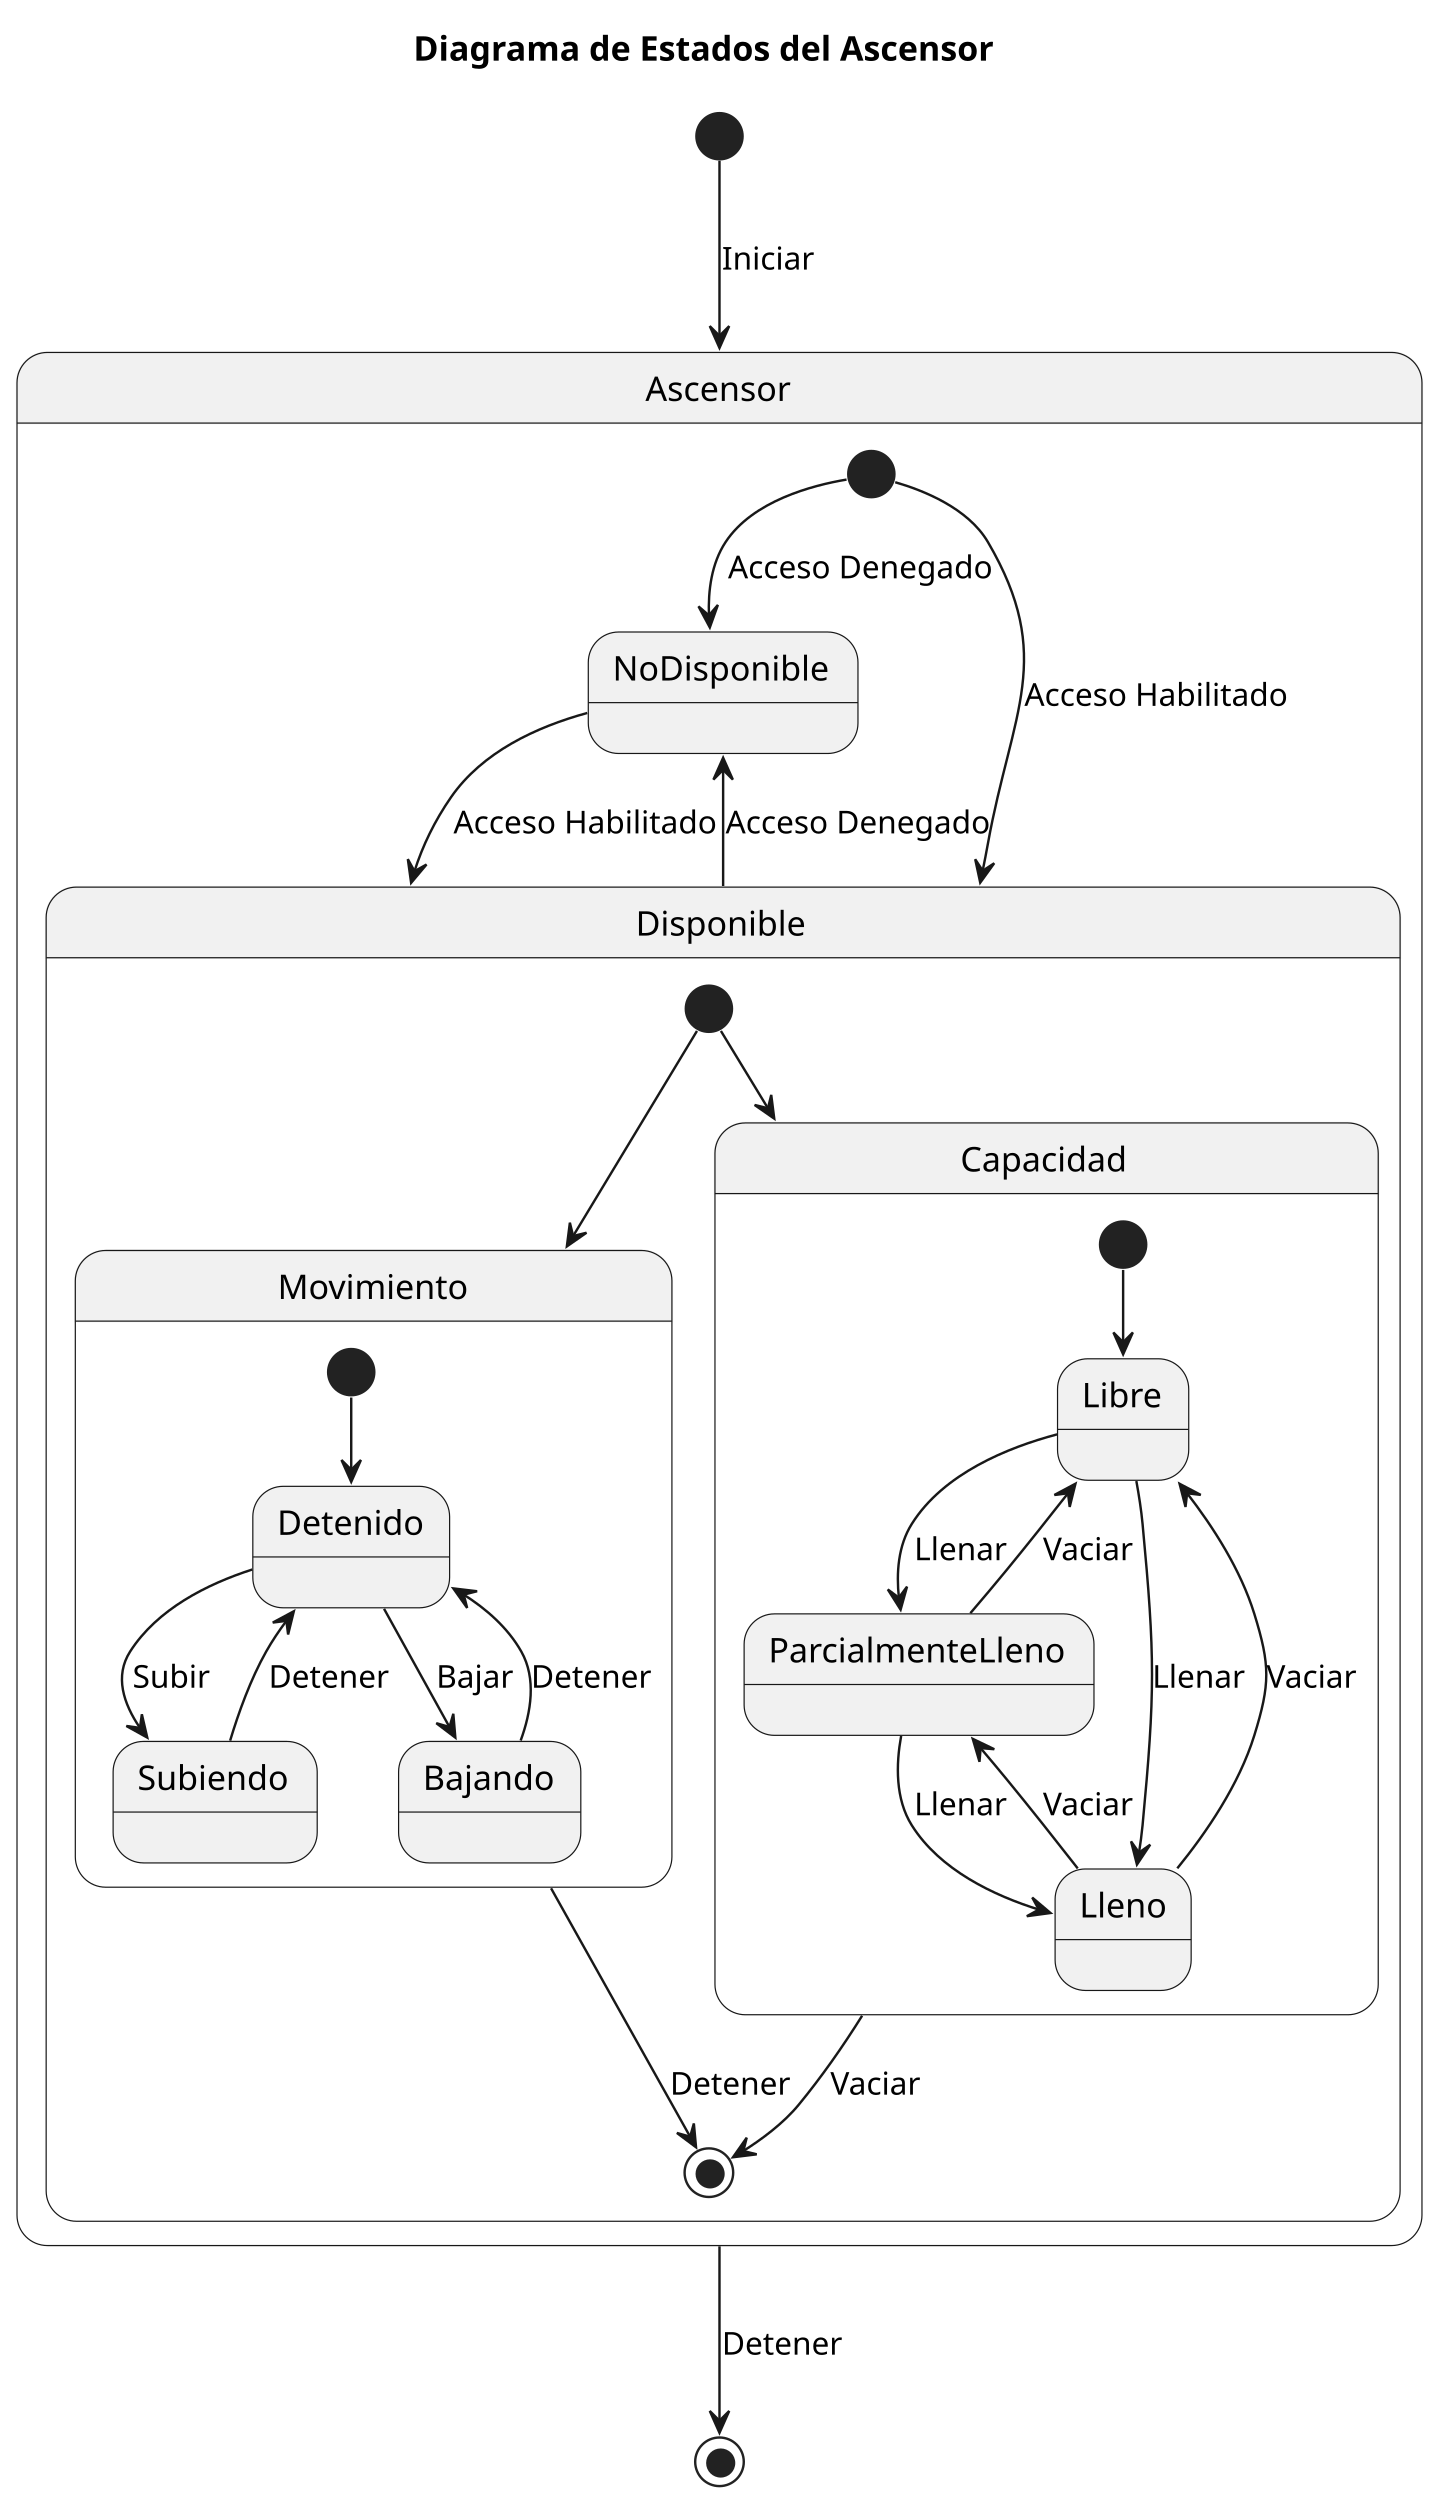
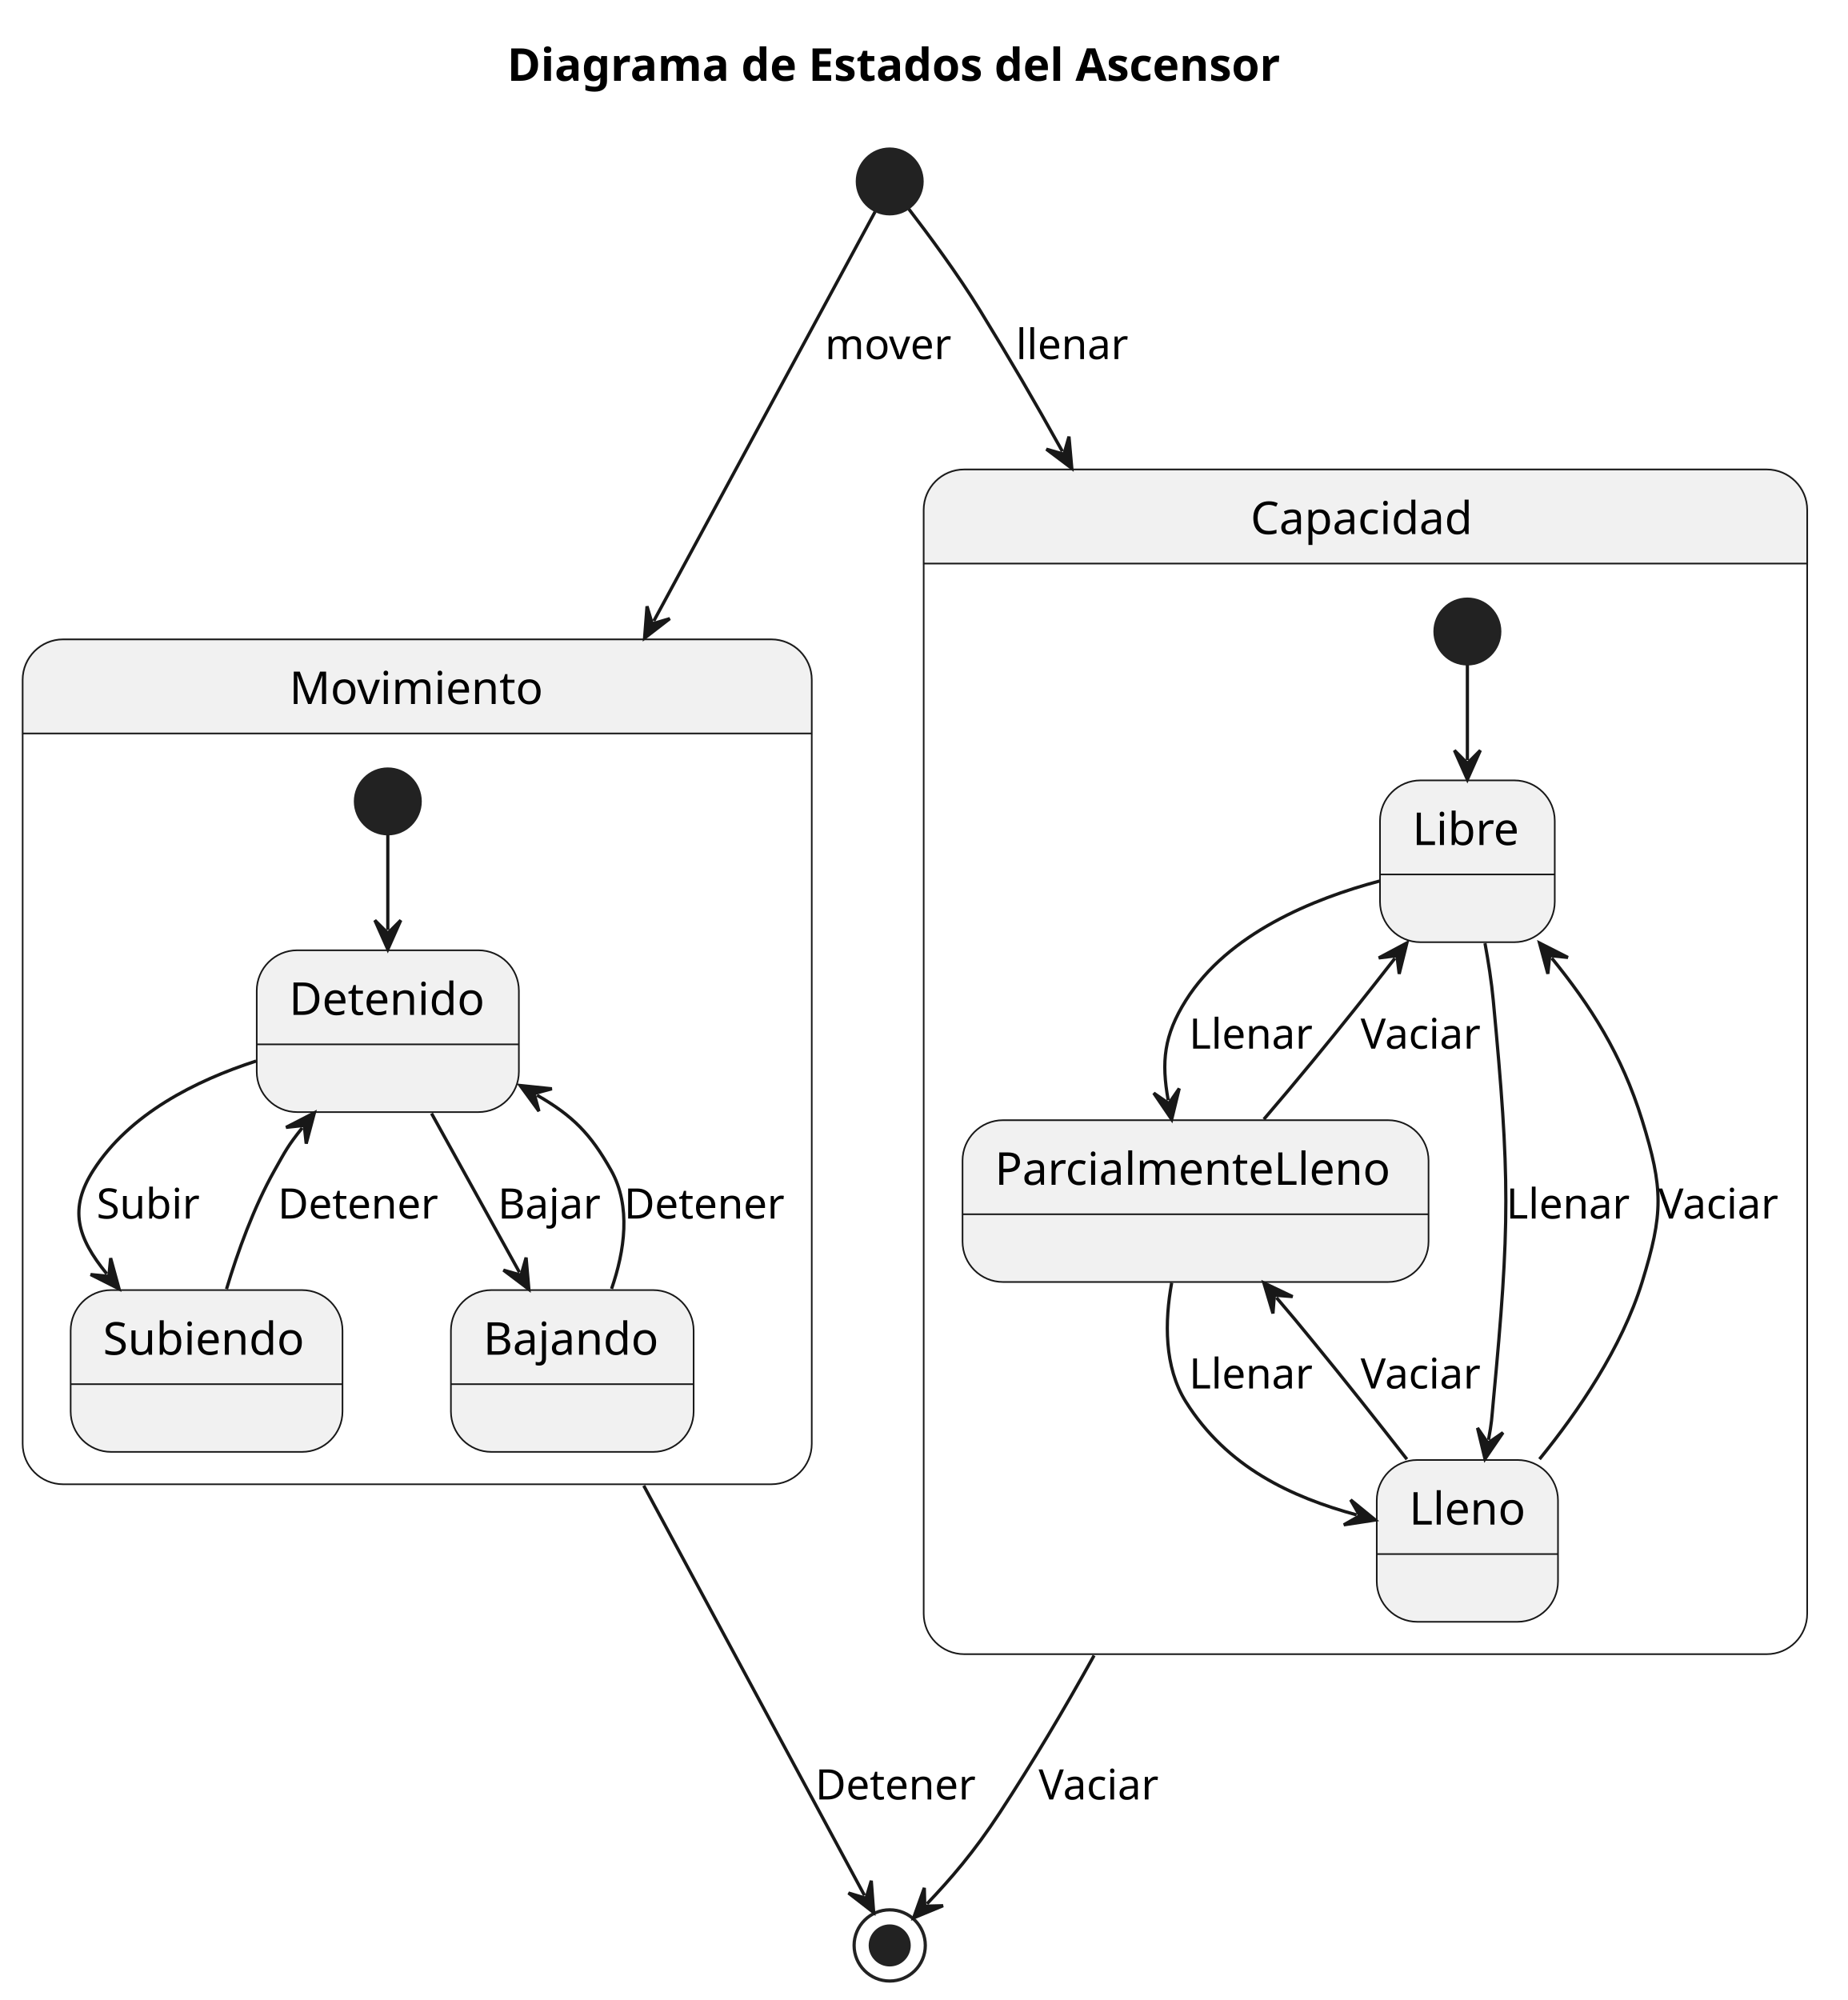
- <svg xmlns="http://www.w3.org/2000/svg" contentStyleType="text/css" height="1029px" preserveAspectRatio="none" style="width:598px;height:1029px;background:#FFFFFF;" version="1.1" viewBox="0 0 598 1029" width="598px" zoomAndPan="magnify">
+ <svg xmlns="http://www.w3.org/2000/svg" contentStyleType="text/css" height="618px" preserveAspectRatio="none" style="width:571px;height:618px;background:#FFFFFF;" version="1.1" viewBox="0 0 571 618" width="571px" zoomAndPan="magnify">
  <defs />
  <g>
-     <rect fill="none" height="29.068" id="_title" style="stroke:none;stroke-width:1.0;" width="248" x="165.14" y="5" />
-     <text fill="#000000" font-family="sans-serif" font-size="14" font-weight="bold" lengthAdjust="spacing" textLength="238" x="170.14" y="24.966">Diagrama de Estados del Ascensor</text>
-     <ellipse cx="296.14" cy="56.068" fill="#222222" rx="10" ry="10" style="stroke:none;stroke-width:1.0;" />
-     <ellipse cx="296.14" cy="1013.278" fill="none" rx="10" ry="10" style="stroke:#222222;stroke-width:1.0;" />
-     <ellipse cx="296.64" cy="1013.778" fill="#222222" rx="6" ry="6" style="stroke:none;stroke-width:1.0;" />
-     <path d="M19.5,145.068 L572.78,145.068 A12.5,12.5 0 0 1 585.28,157.568 L585.28,174.136 L7,174.136 L7,157.568 A12.5,12.5 0 0 1 19.5,145.068 " fill="#F1F1F1" style="stroke:#F1F1F1;stroke-width:1.0;" />
-     <rect fill="none" height="779.206" rx="12.5" ry="12.5" style="stroke:#181818;stroke-width:0.5;" width="578.28" x="7" y="145.068" />
-     <line style="stroke:#181818;stroke-width:0.5;" x1="7" x2="585.28" y1="174.136" y2="174.136" />
-     <text fill="#000000" font-family="sans-serif" font-size="14" lengthAdjust="spacing" textLength="61" x="265.64" y="165.034">Ascensor</text>
-     <ellipse cx="358.64" cy="195.136" fill="#222222" rx="10" ry="10" style="stroke:none;stroke-width:1.0;" />
-     <g id="Ascensor.NoDisponible">
-       <rect fill="#F1F1F1" height="50" rx="12.5" ry="12.5" style="stroke:#181818;stroke-width:0.5;" width="111" x="242.14" y="260.136" />
-       <line style="stroke:#181818;stroke-width:0.5;" x1="242.14" x2="353.14" y1="289.204" y2="289.204" />
-       <text fill="#000000" font-family="sans-serif" font-size="14" lengthAdjust="spacing" textLength="91" x="252.14" y="280.102">NoDisponible</text>
+     <text fill="#000000" font-family="sans-serif" font-size="14" font-weight="bold" lengthAdjust="spacing" textLength="238" x="156.71" y="24.966">Diagrama de Estados del Ascensor</text>
+     <ellipse cx="274.92" cy="56.068" fill="#222222" rx="10" ry="10" style="stroke:#222222;stroke-width:1.0;" />
+     <path d="M19.5,197.568 L238.333,197.568 A12.5,12.5 0 0 1 250.833,210.068 L250.833,226.636 L7,226.636 L7,210.068 A12.5,12.5 0 0 1 19.5,197.568 " fill="#F1F1F1" style="stroke:#F1F1F1;stroke-width:1.0;" />
+     <rect fill="none" height="261.068" rx="12.5" ry="12.5" style="stroke:#181818;stroke-width:0.5;" width="243.833" x="7" y="197.568" />
+     <line style="stroke:#181818;stroke-width:0.5;" x1="7" x2="250.833" y1="226.636" y2="226.636" />
+     <text fill="#000000" font-family="sans-serif" font-size="14" lengthAdjust="spacing" textLength="79" x="89.417" y="217.534">Movimiento</text>
+     <ellipse cx="119.833" cy="247.636" fill="#222222" rx="10" ry="10" style="stroke:#222222;stroke-width:1.0;" />
+     <g id="Movimiento.Detenido">
+       <rect fill="#F1F1F1" height="50" rx="12.5" ry="12.5" style="stroke:#181818;stroke-width:0.5;" width="81" x="79.333" y="293.636" />
+       <line style="stroke:#181818;stroke-width:0.5;" x1="79.333" x2="160.333" y1="322.704" y2="322.704" />
+       <text fill="#000000" font-family="sans-serif" font-size="14" lengthAdjust="spacing" textLength="61" x="89.333" y="313.602">Detenido</text>
    </g>
-     <path d="M31.5,365.136 L563.78,365.136 A12.5,12.5 0 0 1 576.28,377.636 L576.28,394.204 L19,394.204 L19,377.636 A12.5,12.5 0 0 1 31.5,365.136 " fill="#F1F1F1" style="stroke:#F1F1F1;stroke-width:1.0;" />
-     <rect fill="none" height="549.138" rx="12.5" ry="12.5" style="stroke:#181818;stroke-width:0.5;" width="557.28" x="19" y="365.136" />
-     <line style="stroke:#181818;stroke-width:0.5;" x1="19" x2="576.28" y1="394.204" y2="394.204" />
-     <text fill="#000000" font-family="sans-serif" font-size="14" lengthAdjust="spacing" textLength="72" x="261.64" y="385.102">Disponible</text>
-     <ellipse cx="291.78" cy="415.204" fill="#222222" rx="10" ry="10" style="stroke:none;stroke-width:1.0;" />
-     <ellipse cx="291.78" cy="894.274" fill="none" rx="10" ry="10" style="stroke:#222222;stroke-width:1.0;" />
-     <ellipse cx="292.28" cy="894.774" fill="#222222" rx="6" ry="6" style="stroke:none;stroke-width:1.0;" />
-     <path d="M43.5,514.704 L264.061,514.704 A12.5,12.5 0 0 1 276.561,527.204 L276.561,543.772 L31,543.772 L31,527.204 A12.5,12.5 0 0 1 43.5,514.704 " fill="#F1F1F1" style="stroke:#F1F1F1;stroke-width:1.0;" />
-     <rect fill="none" height="262.068" rx="12.5" ry="12.5" style="stroke:#181818;stroke-width:0.5;" width="245.561" x="31" y="514.704" />
-     <line style="stroke:#181818;stroke-width:0.5;" x1="31" x2="276.561" y1="543.772" y2="543.772" />
-     <text fill="#000000" font-family="sans-serif" font-size="14" lengthAdjust="spacing" textLength="79" x="114.281" y="534.67">Movimiento</text>
-     <ellipse cx="144.561" cy="564.772" fill="#222222" rx="10" ry="10" style="stroke:none;stroke-width:1.0;" />
-     <g id="Ascensor.Disponible.Movimiento.Detenido">
-       <rect fill="#F1F1F1" height="50" rx="12.5" ry="12.5" style="stroke:#181818;stroke-width:0.5;" width="81" x="104.061" y="611.772" />
-       <line style="stroke:#181818;stroke-width:0.5;" x1="104.061" x2="185.061" y1="640.84" y2="640.84" />
-       <text fill="#000000" font-family="sans-serif" font-size="14" lengthAdjust="spacing" textLength="61" x="114.061" y="631.738">Detenido</text>
+     <g id="Movimiento.Subiendo">
+       <rect fill="#F1F1F1" height="50" rx="12.5" ry="12.5" style="stroke:#181818;stroke-width:0.5;" width="84" x="21.833" y="398.636" />
+       <line style="stroke:#181818;stroke-width:0.5;" x1="21.833" x2="105.833" y1="427.704" y2="427.704" />
+       <text fill="#000000" font-family="sans-serif" font-size="14" lengthAdjust="spacing" textLength="64" x="31.833" y="418.602">Subiendo</text>
    </g>
-     <g id="Ascensor.Disponible.Movimiento.Subiendo">
-       <rect fill="#F1F1F1" height="50" rx="12.5" ry="12.5" style="stroke:#181818;stroke-width:0.5;" width="84" x="46.561" y="716.772" />
-       <line style="stroke:#181818;stroke-width:0.5;" x1="46.561" x2="130.561" y1="745.84" y2="745.84" />
-       <text fill="#000000" font-family="sans-serif" font-size="14" lengthAdjust="spacing" textLength="64" x="56.561" y="736.738">Subiendo</text>
-     </g>
-     <g id="Ascensor.Disponible.Movimiento.Bajando">
-       <rect fill="#F1F1F1" height="50" rx="12.5" ry="12.5" style="stroke:#181818;stroke-width:0.5;" width="75" x="164.061" y="716.772" />
-       <line style="stroke:#181818;stroke-width:0.5;" x1="164.061" x2="239.061" y1="745.84" y2="745.84" />
-       <text fill="#000000" font-family="sans-serif" font-size="14" lengthAdjust="spacing" textLength="55" x="174.061" y="736.738">Bajando</text>
+     <g id="Movimiento.Bajando">
+       <rect fill="#F1F1F1" height="50" rx="12.5" ry="12.5" style="stroke:#181818;stroke-width:0.5;" width="75" x="139.333" y="398.636" />
+       <line style="stroke:#181818;stroke-width:0.5;" x1="139.333" x2="214.333" y1="427.704" y2="427.704" />
+       <text fill="#000000" font-family="sans-serif" font-size="14" lengthAdjust="spacing" textLength="55" x="149.333" y="418.602">Bajando</text>
    </g>
    <g id="link_*start*Movimiento_Detenido">
-       <path d="M144.561,575.212 C144.561,582.952 144.561,594.352 144.561,605.182 " fill="none" id="*start*Movimiento-to-Detenido" style="stroke:#181818;stroke-width:1.0;" />
-       <polygon fill="#181818" points="144.561,609.942,148.561,600.942,144.561,604.942,140.561,600.942,144.561,609.942" style="stroke:#181818;stroke-width:1.0;" />
+       <path d="M119.833,257.946 C119.833,266.986 119.833,275.126 119.833,287.366 " fill="none" id="*start*Movimiento-to-Detenido" style="stroke:#181818;stroke-width:1.0;" />
+       <polygon fill="#181818" points="119.833,293.366,123.833,284.366,119.833,288.366,115.833,284.366,119.833,293.366" style="stroke:#181818;stroke-width:1.0;" />
    </g>
    <g id="link_Detenido_Subiendo">
-       <path d="M103.861,646.002 C85.171,652.032 64.721,662.332 53.561,679.772 C47.121,689.842 50.721,701.132 57.641,711.242 " fill="none" id="Detenido-to-Subiendo" style="stroke:#181818;stroke-width:1.0;" />
-       <polygon fill="#181818" points="60.611,715.192,58.389,705.597,57.602,711.198,52,710.411,60.611,715.192" style="stroke:#181818;stroke-width:1.0;" />
-       <text fill="#000000" font-family="sans-serif" font-size="13" lengthAdjust="spacing" textLength="31" x="54.561" y="694.669">Subir</text>
+       <path d="M79.133,327.866 C60.443,333.896 39.993,344.196 28.833,361.636 C21.263,373.466 23.766,382.331 32.996,393.621 " fill="none" id="Detenido-to-Subiendo" style="stroke:#181818;stroke-width:1.0;" />
+       <polygon fill="#181818" points="36.793,398.266,34.194,388.766,33.629,394.395,28,393.83,36.793,398.266" style="stroke:#181818;stroke-width:1.0;" />
+       <text fill="#000000" font-family="sans-serif" font-size="13" lengthAdjust="spacing" textLength="31" x="29.833" y="376.533">Subir</text>
    </g>
    <g id="link_Detenido_Bajando">
-       <path d="M158.071,662.182 C166.161,676.802 176.511,695.502 185.081,710.992 " fill="none" id="Detenido-to-Bajando" style="stroke:#181818;stroke-width:1.0;" />
-       <polygon fill="#181818" points="187.421,715.212,186.585,705.398,185.01,710.832,179.577,709.256,187.421,715.212" style="stroke:#181818;stroke-width:1.0;" />
-       <text fill="#000000" font-family="sans-serif" font-size="13" lengthAdjust="spacing" textLength="30" x="179.561" y="694.669">Bajar</text>
+       <path d="M133.343,344.046 C142.423,360.466 151.448,376.766 160.518,393.156 " fill="none" id="Detenido-to-Bajando" style="stroke:#181818;stroke-width:1.0;" />
+       <polygon fill="#181818" points="163.423,398.406,162.565,388.594,161.002,394.031,155.566,392.468,163.423,398.406" style="stroke:#181818;stroke-width:1.0;" />
+       <text fill="#000000" font-family="sans-serif" font-size="13" lengthAdjust="spacing" textLength="30" x="153.833" y="376.533">Bajar</text>
    </g>
    <g id="link_Subiendo_Detenido">
-       <path d="M94.721,716.452 C98.191,704.912 103.131,691.192 109.561,679.772 C111.981,675.472 114.871,671.182 117.931,667.082 " fill="none" id="Subiendo-to-Detenido" style="stroke:#181818;stroke-width:1.0;" />
-       <polygon fill="#181818" points="120.941,663.192,112.265,667.853,117.877,667.143,118.587,672.755,120.941,663.192" style="stroke:#181818;stroke-width:1.0;" />
-       <text fill="#000000" font-family="sans-serif" font-size="13" lengthAdjust="spacing" textLength="48" x="110.561" y="694.669">Detener</text>
+       <path d="M69.993,398.316 C73.463,386.776 78.403,373.056 84.833,361.636 C88.283,355.516 88.903,354.101 93.383,348.531 " fill="none" id="Subiendo-to-Detenido" style="stroke:#181818;stroke-width:1.0;" />
+       <polygon fill="#181818" points="97.143,343.856,88.386,348.362,94.01,347.752,94.62,353.376,97.143,343.856" style="stroke:#181818;stroke-width:1.0;" />
+       <text fill="#000000" font-family="sans-serif" font-size="13" lengthAdjust="spacing" textLength="48" x="85.833" y="376.533">Detener</text>
    </g>
    <g id="link_Bajando_Detenido">
-       <path d="M214.311,716.402 C218.591,704.722 220.861,690.892 214.561,679.772 C209.021,669.992 200.201,662.242 190.651,656.202 " fill="none" id="Bajando-to-Detenido" style="stroke:#181818;stroke-width:1.0;" />
-       <polygon fill="#181818" points="186.591,653.792,192.282,661.83,190.888,656.347,196.371,654.954,186.591,653.792" style="stroke:#181818;stroke-width:1.0;" />
-       <text fill="#000000" font-family="sans-serif" font-size="13" lengthAdjust="spacing" textLength="48" x="218.561" y="694.669">Detener</text>
+       <path d="M188.973,398.246 C193.013,386.566 195.073,372.736 188.833,361.636 C182.513,350.386 177.025,344.786 165.925,338.406 " fill="none" id="Bajando-to-Detenido" style="stroke:#181818;stroke-width:1.0;" />
+       <polygon fill="#181818" points="160.723,335.416,166.533,343.369,165.058,337.908,170.519,336.433,160.723,335.416" style="stroke:#181818;stroke-width:1.0;" />
+       <text fill="#000000" font-family="sans-serif" font-size="13" lengthAdjust="spacing" textLength="48" x="192.833" y="376.533">Detener</text>
    </g>
-     <path d="M306.78,462.204 L554.78,462.204 A12.5,12.5 0 0 1 567.28,474.704 L567.28,491.272 L294.28,491.272 L294.28,474.704 A12.5,12.5 0 0 1 306.78,462.204 " fill="#F1F1F1" style="stroke:#F1F1F1;stroke-width:1.0;" />
-     <rect fill="none" height="367.068" rx="12.5" ry="12.5" style="stroke:#181818;stroke-width:0.5;" width="273" x="294.28" y="462.204" />
-     <line style="stroke:#181818;stroke-width:0.5;" x1="294.28" x2="567.28" y1="491.272" y2="491.272" />
-     <text fill="#000000" font-family="sans-serif" font-size="14" lengthAdjust="spacing" textLength="71" x="395.28" y="482.17">Capacidad</text>
-     <ellipse cx="462.28" cy="512.272" fill="#222222" rx="10" ry="10" style="stroke:none;stroke-width:1.0;" />
-     <g id="Ascensor.Disponible.Capacidad.Libre">
-       <rect fill="#F1F1F1" height="50" rx="12.5" ry="12.5" style="stroke:#181818;stroke-width:0.5;" width="54" x="435.28" y="559.272" />
-       <line style="stroke:#181818;stroke-width:0.5;" x1="435.28" x2="489.28" y1="588.34" y2="588.34" />
-       <text fill="#000000" font-family="sans-serif" font-size="14" lengthAdjust="spacing" textLength="34" x="445.28" y="579.238">Libre</text>
+     <path d="M297.92,145.068 L545.92,145.068 A12.5,12.5 0 0 1 558.42,157.568 L558.42,174.136 L285.42,174.136 L285.42,157.568 A12.5,12.5 0 0 1 297.92,145.068 " fill="#F1F1F1" style="stroke:#F1F1F1;stroke-width:1.0;" />
+     <rect fill="none" height="366.068" rx="12.5" ry="12.5" style="stroke:#181818;stroke-width:0.5;" width="273" x="285.42" y="145.068" />
+     <line style="stroke:#181818;stroke-width:0.5;" x1="285.42" x2="558.42" y1="174.136" y2="174.136" />
+     <text fill="#000000" font-family="sans-serif" font-size="14" lengthAdjust="spacing" textLength="71" x="386.42" y="165.034">Capacidad</text>
+     <ellipse cx="453.42" cy="195.136" fill="#222222" rx="10" ry="10" style="stroke:#222222;stroke-width:1.0;" />
+     <g id="Capacidad.Libre">
+       <rect fill="#F1F1F1" height="50" rx="12.5" ry="12.5" style="stroke:#181818;stroke-width:0.5;" width="54" x="426.42" y="241.136" />
+       <line style="stroke:#181818;stroke-width:0.5;" x1="426.42" x2="480.42" y1="270.204" y2="270.204" />
+       <text fill="#000000" font-family="sans-serif" font-size="14" lengthAdjust="spacing" textLength="34" x="436.42" y="261.102">Libre</text>
    </g>
-     <g id="Ascensor.Disponible.Capacidad.ParcialmenteLleno">
-       <rect fill="#F1F1F1" height="50" rx="12.5" ry="12.5" style="stroke:#181818;stroke-width:0.5;" width="144" x="306.28" y="664.272" />
-       <line style="stroke:#181818;stroke-width:0.5;" x1="306.28" x2="450.28" y1="693.34" y2="693.34" />
-       <text fill="#000000" font-family="sans-serif" font-size="14" lengthAdjust="spacing" textLength="124" x="316.28" y="684.238">ParcialmenteLleno</text>
+     <g id="Capacidad.ParcialmenteLleno">
+       <rect fill="#F1F1F1" height="50" rx="12.5" ry="12.5" style="stroke:#181818;stroke-width:0.5;" width="144" x="297.42" y="346.136" />
+       <line style="stroke:#181818;stroke-width:0.5;" x1="297.42" x2="441.42" y1="375.204" y2="375.204" />
+       <text fill="#000000" font-family="sans-serif" font-size="14" lengthAdjust="spacing" textLength="124" x="307.42" y="366.102">ParcialmenteLleno</text>
    </g>
-     <g id="Ascensor.Disponible.Capacidad.Lleno">
-       <rect fill="#F1F1F1" height="50" rx="12.5" ry="12.5" style="stroke:#181818;stroke-width:0.5;" width="56" x="434.28" y="769.272" />
-       <line style="stroke:#181818;stroke-width:0.5;" x1="434.28" x2="490.28" y1="798.34" y2="798.34" />
-       <text fill="#000000" font-family="sans-serif" font-size="14" lengthAdjust="spacing" textLength="36" x="444.28" y="789.238">Lleno</text>
+     <g id="Capacidad.Lleno">
+       <rect fill="#F1F1F1" height="50" rx="12.5" ry="12.5" style="stroke:#181818;stroke-width:0.5;" width="56" x="425.42" y="451.136" />
+       <line style="stroke:#181818;stroke-width:0.5;" x1="425.42" x2="481.42" y1="480.204" y2="480.204" />
+       <text fill="#000000" font-family="sans-serif" font-size="14" lengthAdjust="spacing" textLength="36" x="435.42" y="471.102">Lleno</text>
    </g>
    <g id="link_*start*Capacidad_Libre">
-       <path d="M462.28,522.712 C462.28,530.452 462.28,541.852 462.28,552.682 " fill="none" id="*start*Capacidad-to-Libre" style="stroke:#181818;stroke-width:1.0;" />
-       <polygon fill="#181818" points="462.28,557.442,466.28,548.442,462.28,552.442,458.28,548.442,462.28,557.442" style="stroke:#181818;stroke-width:1.0;" />
+       <path d="M453.42,205.446 C453.42,214.486 453.42,222.626 453.42,234.866 " fill="none" id="*start*Capacidad-to-Libre" style="stroke:#181818;stroke-width:1.0;" />
+       <polygon fill="#181818" points="453.42,240.866,457.42,231.866,453.42,235.866,449.42,231.866,453.42,240.866" style="stroke:#181818;stroke-width:1.0;" />
    </g>
    <g id="link_Libre_ParcialmenteLleno">
-       <path d="M435.11,590.382 C414.76,595.792 388.3,606.532 375.28,627.272 C369.68,636.192 368.88,647.382 369.99,657.732 " fill="none" id="Libre-to-ParcialmenteLleno" style="stroke:#181818;stroke-width:1.0;" />
-       <polygon fill="#181818" points="370.69,662.542,373.339,653.056,369.963,657.595,365.424,654.219,370.69,662.542" style="stroke:#181818;stroke-width:1.0;" />
-       <text fill="#000000" font-family="sans-serif" font-size="13" lengthAdjust="spacing" textLength="37" x="376.28" y="642.169">Llenar</text>
+       <path d="M426.25,272.246 C405.9,277.656 379.44,288.396 366.42,309.136 C359.66,319.916 358.82,328.082 360.98,340.002 " fill="none" id="Libre-to-ParcialmenteLleno" style="stroke:#181818;stroke-width:1.0;" />
+       <polygon fill="#181818" points="362.05,345.906,364.381,336.337,361.159,340.986,356.509,337.763,362.05,345.906" style="stroke:#181818;stroke-width:1.0;" />
+       <text fill="#000000" font-family="sans-serif" font-size="13" lengthAdjust="spacing" textLength="37" x="367.42" y="324.033">Llenar</text>
    </g>
    <g id="link_Libre_Lleno">
-       <path d="M467.72,609.592 C468.78,615.362 469.74,621.512 470.28,627.272 C475.46,682.142 475.46,696.402 470.28,751.272 C469.93,754.962 469.41,758.812 468.81,762.622 " fill="none" id="Libre-to-Lleno" style="stroke:#181818;stroke-width:1.0;" />
-       <polygon fill="#181818" points="467.97,767.462,473.43,759.265,468.813,762.533,465.544,757.916,467.97,767.462" style="stroke:#181818;stroke-width:1.0;" />
-       <text fill="#000000" font-family="sans-serif" font-size="13" lengthAdjust="spacing" textLength="37" x="474.28" y="694.669">Llenar</text>
+       <path d="M458.86,291.456 C459.92,297.226 460.88,303.376 461.42,309.136 C466.6,364.006 466.6,378.266 461.42,433.136 C460.88,438.896 461.004,439.145 459.944,444.915 " fill="none" id="Libre-to-Lleno" style="stroke:#181818;stroke-width:1.0;" />
+       <polygon fill="#181818" points="458.86,450.816,464.42,442.687,459.763,445.898,456.552,441.241,458.86,450.816" style="stroke:#181818;stroke-width:1.0;" />
+       <text fill="#000000" font-family="sans-serif" font-size="13" lengthAdjust="spacing" textLength="37" x="465.42" y="376.533">Llenar</text>
    </g>
    <g id="link_ParcialmenteLleno_Lleno">
-       <path d="M370.91,714.502 C368.75,726.422 368.52,740.492 375.28,751.272 C386.84,769.682 408.99,780.212 428.04,786.132 " fill="none" id="ParcialmenteLleno-to-Lleno" style="stroke:#181818;stroke-width:1.0;" />
-       <polygon fill="#181818" points="432.39,787.392,424.87,781.032,427.59,785.992,422.63,788.712,432.39,787.392" style="stroke:#181818;stroke-width:1.0;" />
-       <text fill="#000000" font-family="sans-serif" font-size="13" lengthAdjust="spacing" textLength="37" x="376.28" y="747.169">Llenar</text>
+       <path d="M362.05,396.366 C359.89,408.286 359.66,422.356 366.42,433.136 C379.17,453.446 399.032,462.594 419.192,468.104 " fill="none" id="ParcialmenteLleno-to-Lleno" style="stroke:#181818;stroke-width:1.0;" />
+       <polygon fill="#181818" points="424.98,469.686,417.353,463.455,420.157,468.368,415.244,471.171,424.98,469.686" style="stroke:#181818;stroke-width:1.0;" />
+       <text fill="#000000" font-family="sans-serif" font-size="13" lengthAdjust="spacing" textLength="37" x="367.42" y="429.033">Llenar</text>
    </g>
    <g id="link_Lleno_Libre">
-       <path d="M484.57,769.012 C496.5,754.342 510,734.592 516.28,714.272 C522.84,693.042 522.84,685.502 516.28,664.272 C510.69,646.182 499.37,628.532 488.53,614.522 " fill="none" id="Lleno-to-Libre" style="stroke:#181818;stroke-width:1.0;" />
-       <polygon fill="#181818" points="485.51,610.722,487.962,620.26,488.614,614.641,494.233,615.294,485.51,610.722" style="stroke:#181818;stroke-width:1.0;" />
-       <text fill="#000000" font-family="sans-serif" font-size="13" lengthAdjust="spacing" textLength="36" x="521.28" y="694.669">Vaciar</text>
+       <path d="M475.71,450.876 C487.64,436.206 501.14,416.456 507.42,396.136 C513.98,374.906 513.98,367.366 507.42,346.136 C501.14,325.816 491.426,310.721 479.496,296.051 " fill="none" id="Lleno-to-Libre" style="stroke:#181818;stroke-width:1.0;" />
+       <polygon fill="#181818" points="475.71,291.396,478.285,300.902,478.865,295.275,484.492,295.855,475.71,291.396" style="stroke:#181818;stroke-width:1.0;" />
+       <text fill="#000000" font-family="sans-serif" font-size="13" lengthAdjust="spacing" textLength="36" x="512.42" y="376.533">Vaciar</text>
    </g>
    <g id="link_Lleno_ParcialmenteLleno">
-       <path d="M443.59,769.042 C434.8,757.772 424.12,744.252 414.28,732.272 C410.86,728.112 407.22,723.762 403.6,719.502 " fill="none" id="Lleno-to-ParcialmenteLleno" style="stroke:#181818;stroke-width:1.0;" />
-       <polygon fill="#181818" points="400.38,715.712,403.162,725.159,403.619,719.521,409.257,719.978,400.38,715.712" style="stroke:#181818;stroke-width:1.0;" />
-       <text fill="#000000" font-family="sans-serif" font-size="13" lengthAdjust="spacing" textLength="36" x="429.28" y="747.169">Vaciar</text>
+       <path d="M434.73,450.906 C425.94,439.636 415.26,426.116 405.42,414.136 C400.67,408.346 399.372,406.744 394.432,400.974 " fill="none" id="Lleno-to-ParcialmenteLleno" style="stroke:#181818;stroke-width:1.0;" />
+       <polygon fill="#181818" points="390.53,396.416,393.345,405.854,393.782,400.214,399.422,400.651,390.53,396.416" style="stroke:#181818;stroke-width:1.0;" />
+       <text fill="#000000" font-family="sans-serif" font-size="13" lengthAdjust="spacing" textLength="36" x="420.42" y="429.033">Vaciar</text>
    </g>
    <g id="link_ParcialmenteLleno_Libre">
-       <path d="M399.39,663.992 C404.33,658.222 409.53,652.062 414.28,646.272 C422.73,635.982 431.81,624.542 439.78,614.382 " fill="none" id="ParcialmenteLleno-to-Libre" style="stroke:#181818;stroke-width:1.0;" />
-       <polygon fill="#181818" points="442.66,610.692,433.974,615.333,439.587,614.636,440.285,620.25,442.66,610.692" style="stroke:#181818;stroke-width:1.0;" />
-       <text fill="#000000" font-family="sans-serif" font-size="13" lengthAdjust="spacing" textLength="36" x="429.28" y="642.169">Vaciar</text>
+       <path d="M390.53,345.856 C395.47,340.086 400.67,333.926 405.42,328.136 C415.26,316.156 422.25,307.367 431.04,296.097 " fill="none" id="ParcialmenteLleno-to-Libre" style="stroke:#181818;stroke-width:1.0;" />
+       <polygon fill="#181818" points="434.73,291.366,426.041,296.002,431.655,295.308,432.349,300.923,434.73,291.366" style="stroke:#181818;stroke-width:1.0;" />
+       <text fill="#000000" font-family="sans-serif" font-size="13" lengthAdjust="spacing" textLength="36" x="420.42" y="324.033">Vaciar</text>
    </g>
-     <g id="link_*start*Disponible_Movimiento">
-       <path d="M286.87,424.344 C277.9,439.194 257.76,472.554 235.79,508.934 " fill="none" id="*start*Disponible-to-Movimiento" style="stroke:#181818;stroke-width:1.0;" />
-       <polygon fill="#181818" points="233.32,513.024,241.403,507.396,235.909,508.746,234.559,503.253,233.32,513.024" style="stroke:#181818;stroke-width:1.0;" />
+     <ellipse cx="274.92" cy="601.138" fill="none" rx="11" ry="11" style="stroke:#222222;stroke-width:1.0;" />
+     <ellipse cx="274.92" cy="601.138" fill="#222222" rx="6" ry="6" style="stroke:#222222;stroke-width:1.0;" />
+     <g id="link_*start*_Movimiento">
+       <path d="M270.39,65.448 C259.17,86.188 231.724,136.96 202.024,191.89 " fill="none" id="*start*-to-Movimiento" style="stroke:#181818;stroke-width:1.0;" />
+       <polygon fill="#181818" points="199.17,197.168,206.969,191.154,201.548,192.77,199.932,187.349,199.17,197.168" style="stroke:#181818;stroke-width:1.0;" />
+       <text fill="#000000" font-family="sans-serif" font-size="13" lengthAdjust="spacing" textLength="39" x="254.92" y="110.965">mover</text>
    </g>
-     <g id="link_*start*Disponible_Capacidad">
-       <path d="M296.73,424.344 C301,431.364 307.78,442.514 316.08,456.164 " fill="none" id="*start*Disponible-to-Capacidad" style="stroke:#181818;stroke-width:1.0;" />
-       <polygon fill="#181818" points="318.68,460.434,317.441,450.663,316.091,456.156,310.597,454.806,318.68,460.434" style="stroke:#181818;stroke-width:1.0;" />
+     <g id="link_*start*_Capacidad">
+       <path d="M280.84,64.608 C286.76,72.308 295.96,84.698 302.92,96.068 C312.45,111.658 319.034,122.854 328.274,139.474 " fill="none" id="*start*-to-Capacidad" style="stroke:#181818;stroke-width:1.0;" />
+       <polygon fill="#181818" points="331.19,144.718,330.313,134.908,328.76,140.348,323.321,138.796,331.19,144.718" style="stroke:#181818;stroke-width:1.0;" />
+       <text fill="#000000" font-family="sans-serif" font-size="13" lengthAdjust="spacing" textLength="33" x="313.92" y="110.965">llenar</text>
    </g>
-     <g id="link_Movimiento_*end*Disponible">
-       <path d="M226.82,777.224 C250.02,818.674 272.61,859.034 284.05,879.464 " fill="none" id="Movimiento-to-*end*Disponible" style="stroke:#181818;stroke-width:1.0;" />
-       <polygon fill="#181818" points="286.49,883.824,285.591,874.016,284.051,879.459,278.608,877.918,286.49,883.824" style="stroke:#181818;stroke-width:1.0;" />
-       <text fill="#000000" font-family="sans-serif" font-size="13" lengthAdjust="spacing" textLength="48" x="275.78" y="862.171">Detener</text>
+     <g id="link_Movimiento_*end*">
+       <path d="M198.92,459.068 C228.34,513.678 255.565,564.215 267.125,585.685 " fill="none" id="Movimiento-to-*end*" style="stroke:#181818;stroke-width:1.0;" />
+       <polygon fill="#181818" points="269.97,590.968,269.225,581.147,267.6,586.566,262.181,584.94,269.97,590.968" style="stroke:#181818;stroke-width:1.0;" />
+       <text fill="#000000" font-family="sans-serif" font-size="13" lengthAdjust="spacing" textLength="48" x="251.92" y="556.035">Detener</text>
    </g>
-     <g id="link_Capacidad_*end*Disponible">
-       <path d="M354.85,829.674 C346.81,842.544 338.12,854.904 328.78,866.274 C322.43,874.014 313.37,880.664 305.81,885.434 " fill="none" id="Capacidad-to-*end*Disponible" style="stroke:#181818;stroke-width:1.0;" />
-       <polygon fill="#181818" points="301.69,887.924,311.465,886.723,305.978,885.351,307.349,879.863,301.69,887.924" style="stroke:#181818;stroke-width:1.0;" />
-       <text fill="#000000" font-family="sans-serif" font-size="13" lengthAdjust="spacing" textLength="36" x="341.78" y="862.171">Vaciar</text>
-     </g>
-     <g id="link_*start*Ascensor_Disponible">
-       <path d="M368.47,198.486 C379.96,201.806 398.43,209.106 406.64,223.136 C434.46,270.706 416.45,292.906 406.64,347.136 C405.96,350.886 405.24,354.646 404.47,358.416 " fill="none" id="*start*Ascensor-to-Disponible" style="stroke:#181818;stroke-width:1.0;" />
-       <polygon fill="#181818" points="403.46,363.296,409.224,355.31,404.487,358.402,401.394,353.666,403.46,363.296" style="stroke:#181818;stroke-width:1.0;" />
-       <text fill="#000000" font-family="sans-serif" font-size="13" lengthAdjust="spacing" textLength="106" x="421.64" y="290.533">Acceso Habilitado</text>
-     </g>
-     <g id="link_*start*Ascensor_NoDisponible">
-       <path d="M348.44,197.396 C334.46,199.736 309.82,206.156 298.64,223.136 C292.85,231.926 291.41,243.086 291.81,253.446 " fill="none" id="*start*Ascensor-to-NoDisponible" style="stroke:#181818;stroke-width:1.0;" />
-       <polygon fill="#181818" points="292.16,258.266,295.48,248.994,291.788,253.28,287.502,249.588,292.16,258.266" style="stroke:#181818;stroke-width:1.0;" />
-       <text fill="#000000" font-family="sans-serif" font-size="13" lengthAdjust="spacing" textLength="106" x="299.64" y="238.033">Acceso Denegado</text>
-     </g>
-     <g id="link_Disponible_NoDisponible">
-       <path d="M297.64,364.666 C297.64,346.186 297.64,329.786 297.64,316.826 " fill="none" id="Disponible-to-NoDisponible" style="stroke:#181818;stroke-width:1.0;" />
-       <polygon fill="#181818" points="297.64,311.886,293.64,320.886,297.64,316.886,301.64,320.886,297.64,311.886" style="stroke:#181818;stroke-width:1.0;" />
-       <text fill="#000000" font-family="sans-serif" font-size="13" lengthAdjust="spacing" textLength="106" x="298.64" y="343.033">Acceso Denegado</text>
-     </g>
-     <g id="link_NoDisponible_Disponible">
-       <path d="M241.72,293.456 C220.55,299.256 198.47,309.616 185.64,328.136 C178.89,337.886 173.95,348.086 170.6,358.606 " fill="none" id="NoDisponible-to-Disponible" style="stroke:#181818;stroke-width:1.0;" />
-       <polygon fill="#181818" points="169.22,363.376,175.553,355.833,170.603,358.571,167.865,353.621,169.22,363.376" style="stroke:#181818;stroke-width:1.0;" />
-       <text fill="#000000" font-family="sans-serif" font-size="13" lengthAdjust="spacing" textLength="106" x="186.64" y="343.033">Acceso Habilitado</text>
-     </g>
-     <g id="link_*start_Ascensor">
-       <path d="M296.14,66.168 C296.14,79.128 296.14,105.088 296.14,138.428 " fill="none" id="*start-to-Ascensor" style="stroke:#181818;stroke-width:1.0;" />
-       <polygon fill="#181818" points="296.14,143.218,300.14,134.218,296.14,138.218,292.14,134.218,296.14,143.218" style="stroke:#181818;stroke-width:1.0;" />
-       <text fill="#000000" font-family="sans-serif" font-size="13" lengthAdjust="spacing" textLength="36" x="297.14" y="110.965">Iniciar</text>
-     </g>
-     <g id="link_Ascensor_*end">
-       <path d="M296.14,924.588 C296.14,955.898 296.14,981.328 296.14,996.588 " fill="none" id="Ascensor-to-*end" style="stroke:#181818;stroke-width:1.0;" />
-       <polygon fill="#181818" points="296.14,1001.358,300.14,992.358,296.14,996.358,292.14,992.358,296.14,1001.358" style="stroke:#181818;stroke-width:1.0;" />
-       <text fill="#000000" font-family="sans-serif" font-size="13" lengthAdjust="spacing" textLength="48" x="297.14" y="969.175">Detener</text>
+     <g id="link_Capacidad_*end*">
+       <path d="M338.07,511.548 C328.78,528.288 319.01,544.728 308.92,560.138 C300.93,572.338 293.777,580.572 286.437,588.282 " fill="none" id="Capacidad-to-*end*" style="stroke:#181818;stroke-width:1.0;" />
+       <polygon fill="#181818" points="282.3,592.628,291.403,588.867,285.748,589.007,285.608,583.351,282.3,592.628" style="stroke:#181818;stroke-width:1.0;" />
+       <text fill="#000000" font-family="sans-serif" font-size="13" lengthAdjust="spacing" textLength="36" x="320.92" y="556.035">Vaciar</text>
    </g>
  </g>
</svg>
